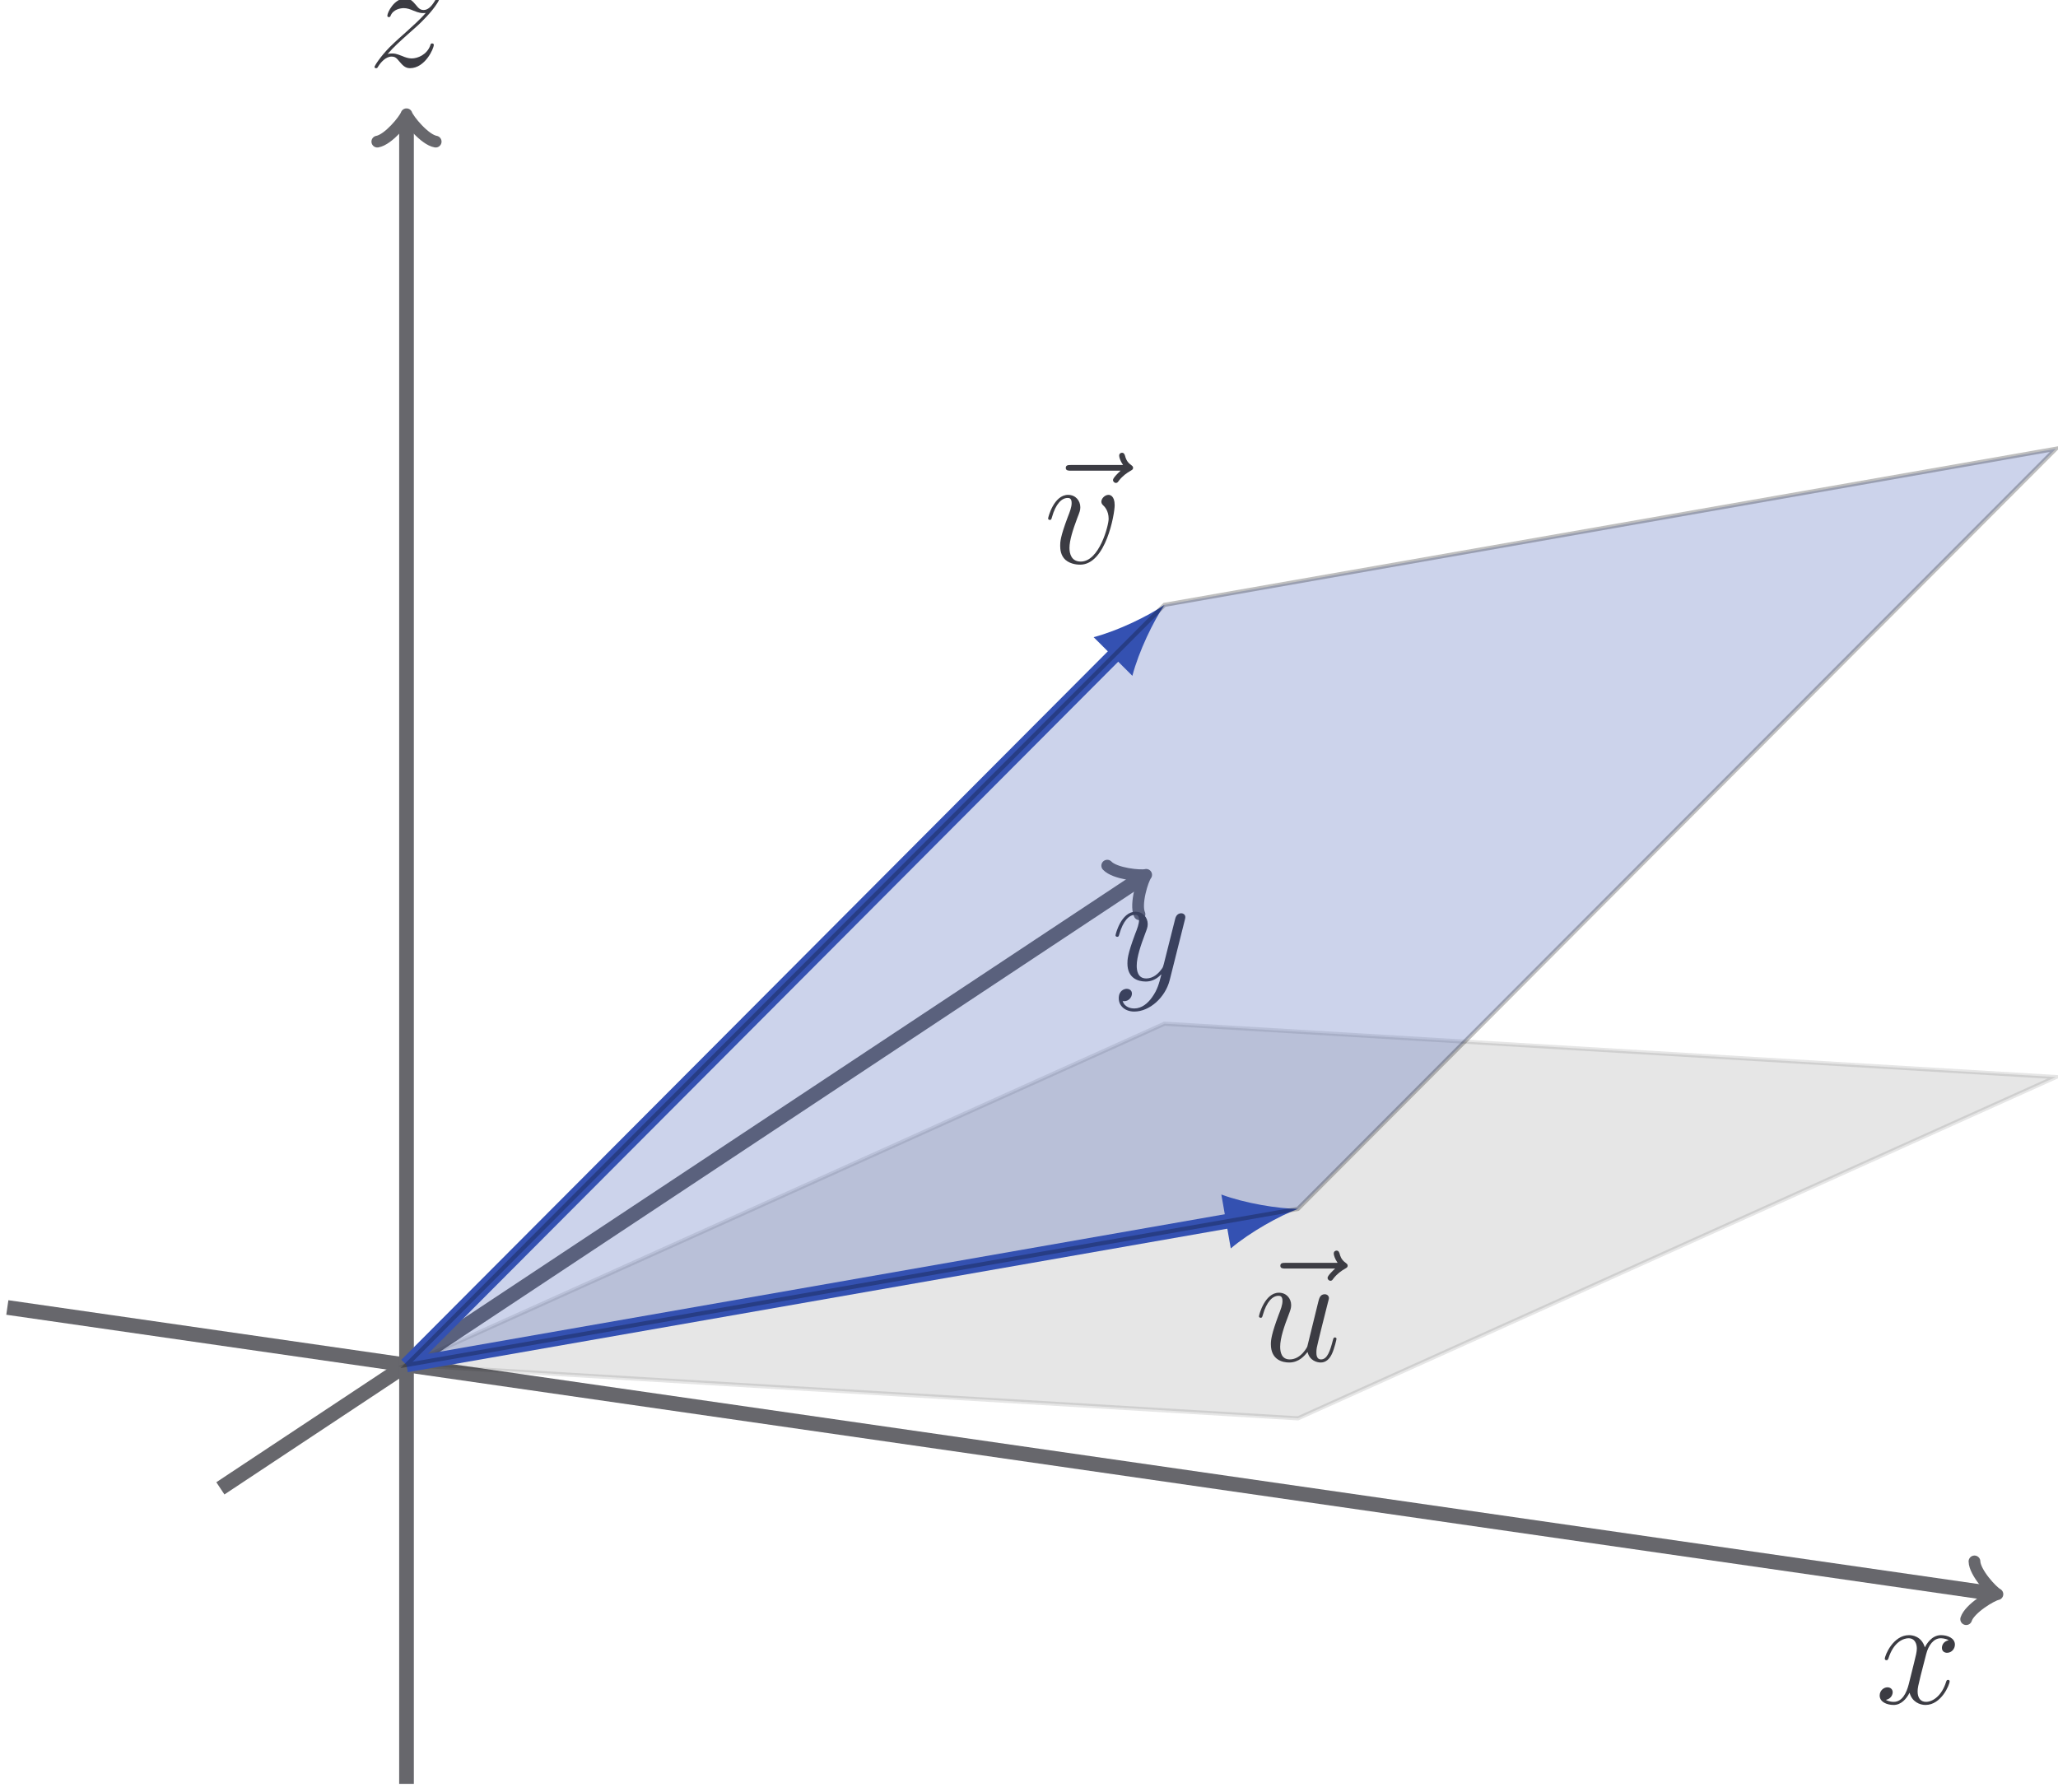
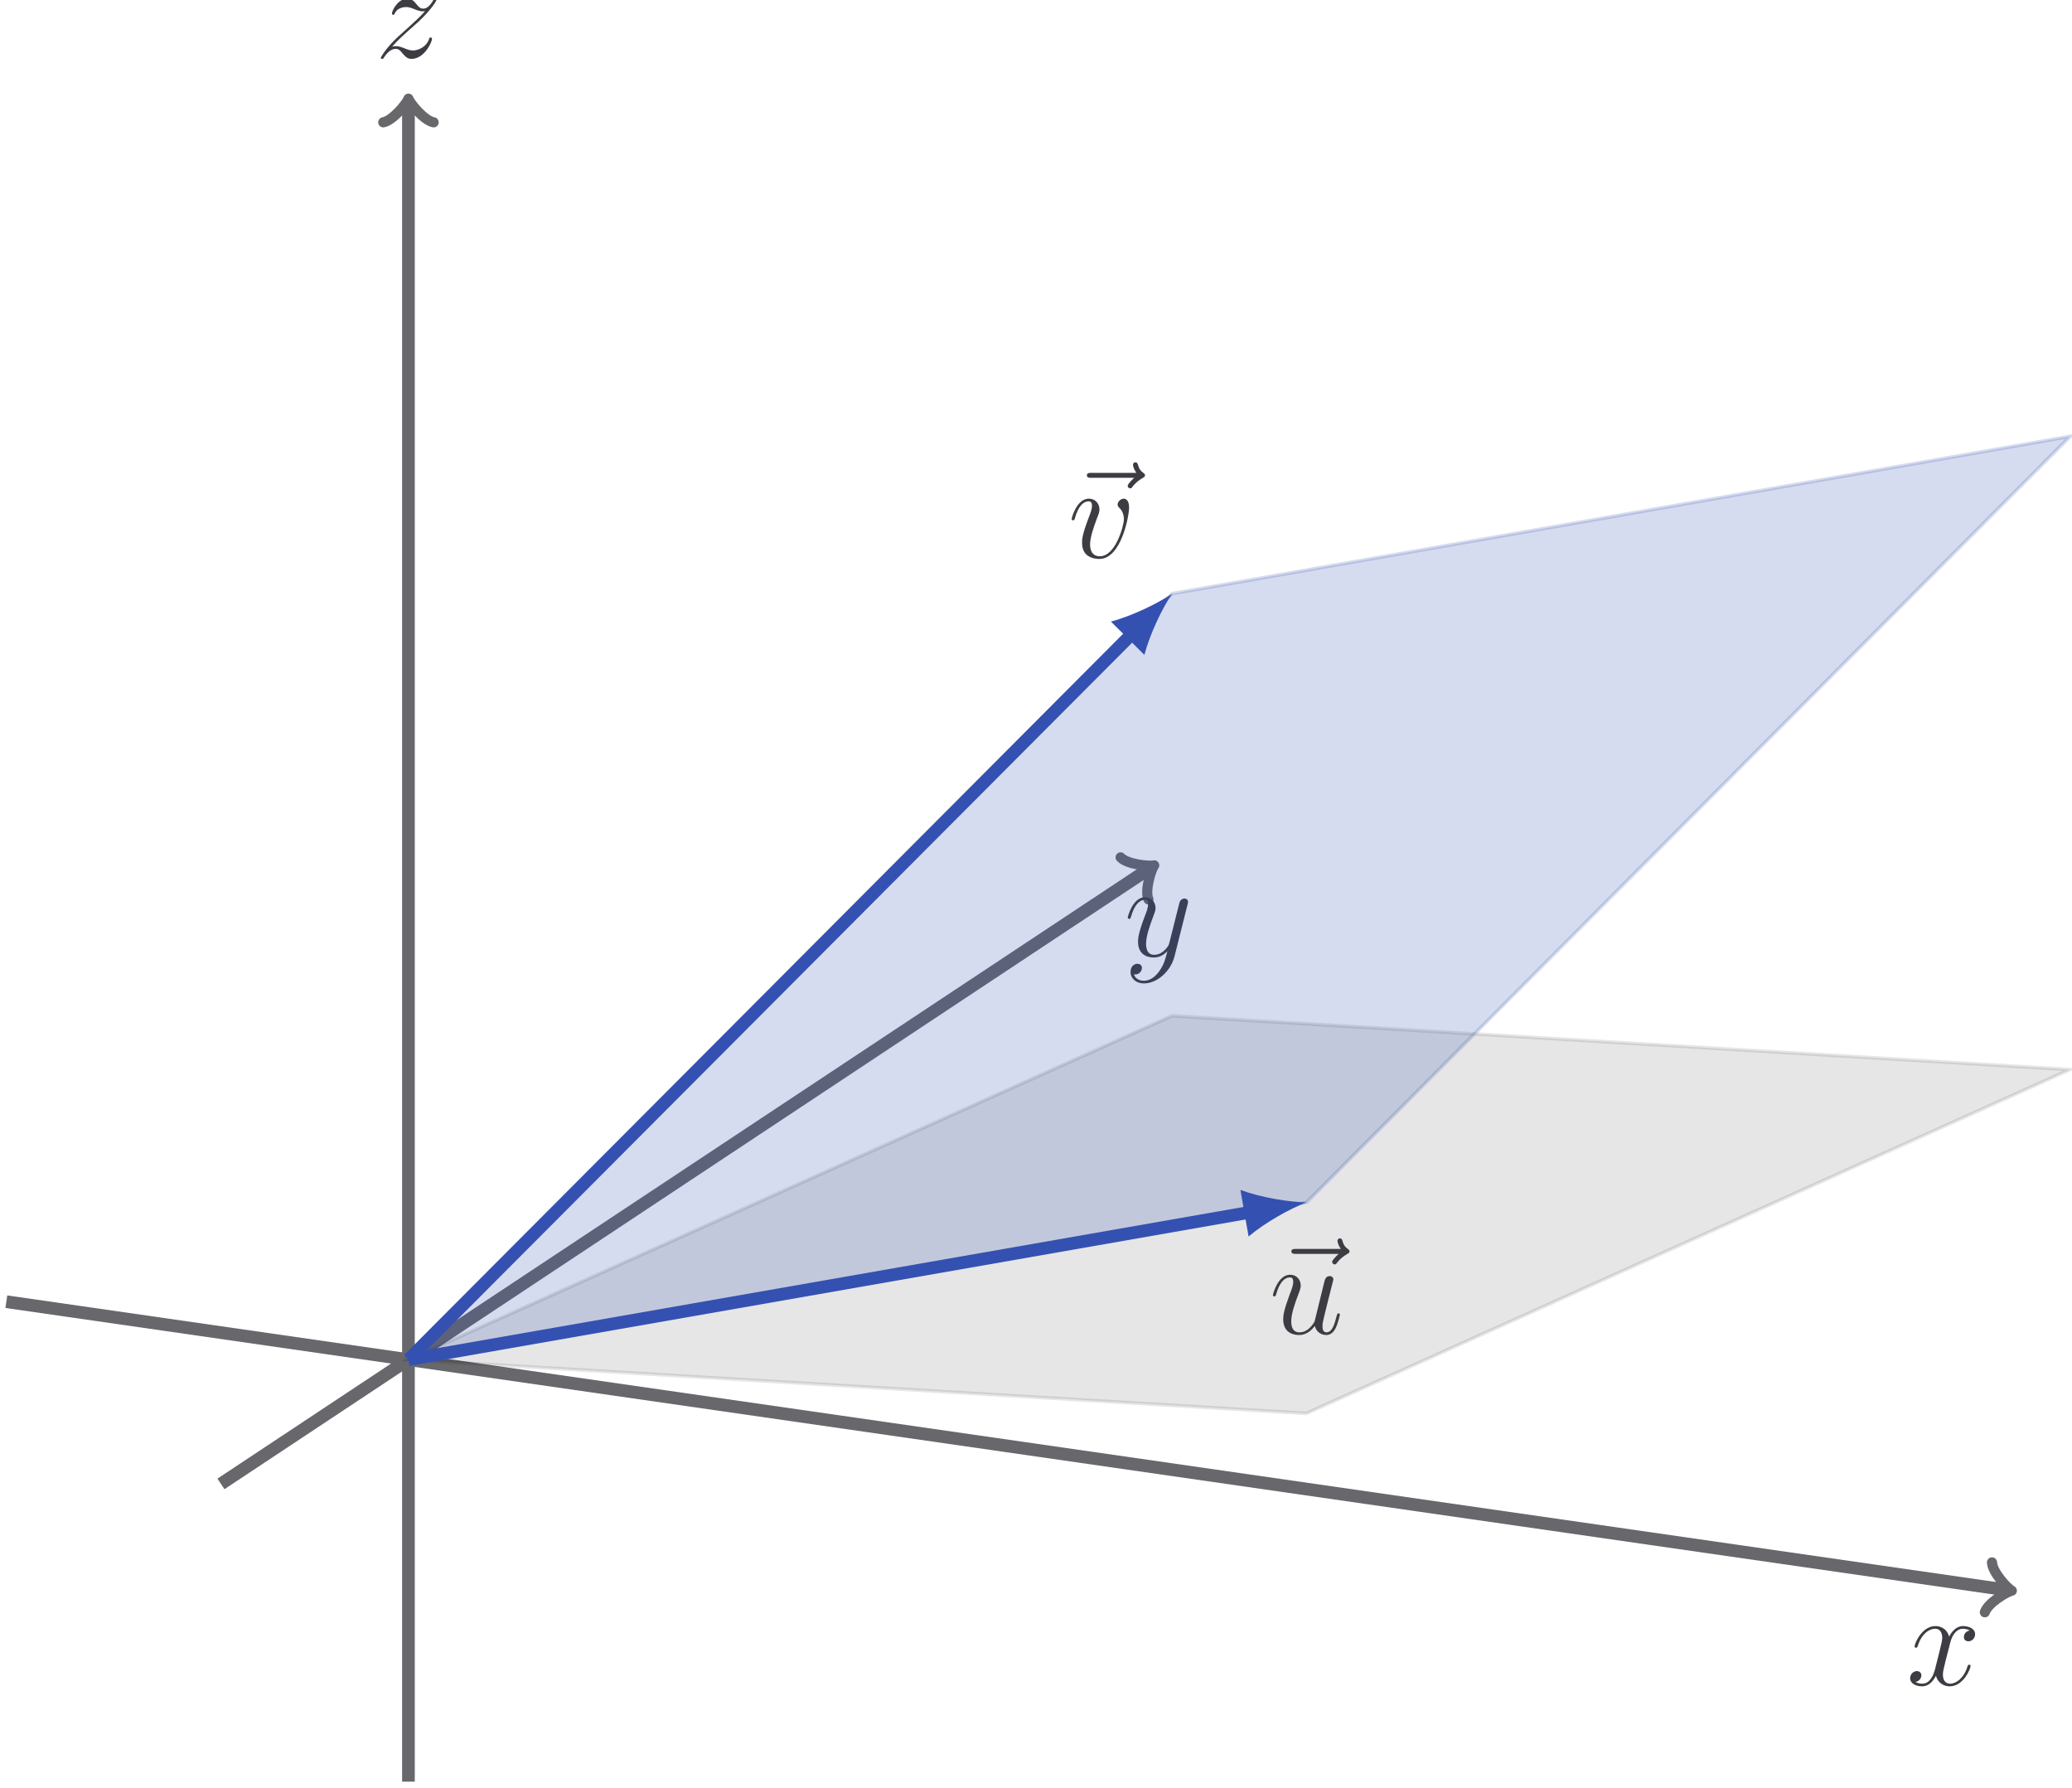
- <svg xmlns="http://www.w3.org/2000/svg" xmlns:xlink="http://www.w3.org/1999/xlink" version="1.1" width="198.678pt" height="172.932pt" viewBox="-67.017 -63.7 198.678 172.932">
+ <svg xmlns="http://www.w3.org/2000/svg" xmlns:xlink="http://www.w3.org/1999/xlink" version="1.1" width="231.677pt" height="199.889pt" viewBox="-67.021 -63.7 231.677 199.889">
  <defs>
    <path id="g0-117" d="M7.89-2.137C7.89-2.212 7.831-2.271 7.741-2.271C7.606-2.271 7.592-2.197 7.532-1.973C7.263-.941 6.994-.149 6.396-.149C5.948-.149 5.948-.643 5.948-.837C5.948-1.181 5.993-1.33 6.142-1.958L6.441-3.183L7.054-5.619C7.158-5.993 7.158-6.022 7.158-6.067C7.158-6.291 6.979-6.441 6.755-6.441C6.321-6.441 6.217-6.067 6.127-5.694L5.066-1.375C5.066-1.375 4.468-.149 3.377-.149C2.6-.149 2.451-.822 2.451-1.375C2.451-2.227 2.869-3.422 3.258-4.423C3.437-4.902 3.512-5.096 3.512-5.395C3.512-6.037 3.049-6.59 2.331-6.59C.956-6.59 .403-4.423 .403-4.304C.403-4.244 .463-4.169 .568-4.169C.702-4.169 .717-4.229 .777-4.438C1.136-5.724 1.719-6.291 2.286-6.291C2.436-6.291 2.675-6.276 2.675-5.798C2.675-5.41 2.511-4.976 2.286-4.408C1.629-2.63 1.554-2.062 1.554-1.614C1.554-.09 2.705 .149 3.318 .149C4.274 .149 4.797-.508 5.096-.867C5.29-.03 6.007 .149 6.366 .149C6.844 .149 7.203-.164 7.442-.672C7.696-1.21 7.89-2.092 7.89-2.137Z" />
    <path id="g0-118" d="M6.829-5.589C6.829-6.531 6.351-6.59 6.232-6.59C5.873-6.59 5.544-6.232 5.544-5.933C5.544-5.753 5.649-5.649 5.709-5.589C5.858-5.455 6.247-5.051 6.247-4.274C6.247-3.646 5.35-.149 3.557-.149C2.645-.149 2.466-.912 2.466-1.465C2.466-2.212 2.809-3.258 3.213-4.334C3.452-4.946 3.512-5.096 3.512-5.395C3.512-6.022 3.064-6.59 2.331-6.59C.956-6.59 .403-4.423 .403-4.304C.403-4.244 .463-4.169 .568-4.169C.702-4.169 .717-4.229 .777-4.438C1.136-5.724 1.719-6.291 2.286-6.291C2.421-6.291 2.675-6.291 2.675-5.798C2.675-5.41 2.511-4.976 2.286-4.408C1.569-2.496 1.569-2.032 1.569-1.674C1.569-1.345 1.614-.732 2.077-.314C2.615 .149 3.362 .149 3.497 .149C5.978 .149 6.829-4.737 6.829-5.589Z" />
    <path id="g0-120" d="M7.173-2.137C7.173-2.212 7.113-2.271 7.024-2.271C6.889-2.271 6.874-2.197 6.829-2.077C6.426-.762 5.559-.149 4.887-.149C4.364-.149 4.08-.538 4.08-1.151C4.08-1.479 4.139-1.719 4.379-2.705L4.902-4.737C5.126-5.634 5.634-6.291 6.321-6.291C6.321-6.291 6.77-6.291 7.083-6.097C6.605-6.007 6.426-5.649 6.426-5.365C6.426-5.006 6.71-4.887 6.919-4.887C7.367-4.887 7.681-5.275 7.681-5.679C7.681-6.306 6.964-6.59 6.336-6.59C5.425-6.59 4.917-5.694 4.782-5.41C4.438-6.531 3.512-6.59 3.243-6.59C1.719-6.59 .912-4.633 .912-4.304C.912-4.244 .971-4.169 1.076-4.169C1.196-4.169 1.225-4.259 1.255-4.319C1.763-5.978 2.765-6.291 3.198-6.291C3.87-6.291 4.005-5.664 4.005-5.305C4.005-4.976 3.915-4.633 3.736-3.915L3.228-1.868C3.004-.971 2.57-.149 1.778-.149C1.704-.149 1.33-.149 1.016-.344C1.554-.448 1.674-.897 1.674-1.076C1.674-1.375 1.45-1.554 1.166-1.554C.807-1.554 .418-1.24 .418-.762C.418-.134 1.121 .149 1.763 .149C2.481 .149 2.989-.418 3.303-1.031C3.542-.149 4.289 .149 4.842 .149C6.366 .149 7.173-1.808 7.173-2.137Z" />
    <path id="g0-121" d="M7.098-5.813C7.113-5.888 7.143-5.978 7.143-6.067C7.143-6.291 6.964-6.441 6.74-6.441C6.605-6.441 6.291-6.381 6.172-5.933L5.066-1.539C4.991-1.27 4.991-1.24 4.872-1.076C4.573-.658 4.08-.149 3.362-.149C2.526-.149 2.451-.971 2.451-1.375C2.451-2.227 2.854-3.377 3.258-4.453C3.422-4.887 3.512-5.096 3.512-5.395C3.512-6.022 3.064-6.59 2.331-6.59C.956-6.59 .403-4.423 .403-4.304C.403-4.244 .463-4.169 .568-4.169C.702-4.169 .717-4.229 .777-4.438C1.136-5.694 1.704-6.291 2.286-6.291C2.421-6.291 2.675-6.291 2.675-5.798C2.675-5.41 2.511-4.976 2.286-4.408C1.554-2.451 1.554-1.958 1.554-1.599C1.554-.179 2.57 .149 3.318 .149C3.751 .149 4.289 .015 4.812-.538L4.827-.523C4.603 .359 4.453 .941 3.93 1.674C3.527 2.242 2.944 2.75 2.212 2.75C2.032 2.75 1.315 2.72 1.091 2.032C1.136 2.047 1.24 2.047 1.24 2.047C1.689 2.047 1.988 1.659 1.988 1.315S1.704 .852 1.479 .852C1.24 .852 .717 1.031 .717 1.763C.717 2.526 1.36 3.049 2.212 3.049C3.706 3.049 5.215 1.674 5.634 .015L7.098-5.813Z" />
    <path id="g0-122" d="M6.366-2.092C6.366-2.152 6.351-2.242 6.202-2.242C6.082-2.242 6.067-2.182 6.022-2.032C5.694-1.151 4.812-.792 4.229-.792C3.915-.792 3.616-.897 3.303-1.031C2.705-1.27 2.54-1.27 2.346-1.27C2.197-1.27 2.032-1.27 1.898-1.21C2.54-1.943 3.064-2.406 3.811-3.078C4.707-3.856 5.096-4.229 5.305-4.453C6.351-5.484 6.874-6.351 6.874-6.471S6.725-6.59 6.725-6.59C6.62-6.59 6.59-6.531 6.516-6.426C6.142-5.783 5.783-5.469 5.395-5.469C5.081-5.469 4.917-5.604 4.633-5.963C4.319-6.336 4.065-6.59 3.631-6.59C2.54-6.59 1.883-5.23 1.883-4.917C1.883-4.872 1.898-4.782 2.032-4.782C2.152-4.782 2.167-4.842 2.212-4.946C2.466-5.544 3.183-5.649 3.467-5.649C3.781-5.649 4.08-5.544 4.394-5.41C4.961-5.171 5.2-5.171 5.35-5.171C5.455-5.171 5.514-5.171 5.589-5.186C5.096-4.603 4.289-3.885 3.616-3.273C2.66-2.436 2.406-2.167 2.107-1.883C1.196-.956 .643-.075 .643 .03C.643 .12 .717 .149 .807 .149S.912 .134 1.016-.045C1.255-.418 1.733-.971 2.286-.971C2.6-.971 2.75-.867 3.049-.493C3.333-.164 3.587 .149 4.065 .149C5.529 .149 6.366-1.748 6.366-2.092Z" />
    <path id="g0-126" d="M9.205-9.205C9.205-9.34 9.086-9.415 8.996-9.489C8.578-9.773 8.473-10.177 8.428-10.356C8.384-10.476 8.339-10.655 8.13-10.655C8.04-10.655 7.861-10.595 7.861-10.371C7.861-10.237 7.95-9.878 8.234-9.474H3.213C2.959-9.474 2.705-9.474 2.705-9.191C2.705-8.922 2.974-8.922 3.213-8.922H7.995C7.816-8.757 7.263-8.234 7.263-8.025C7.263-7.875 7.397-7.741 7.547-7.741C7.681-7.741 7.741-7.831 7.846-7.98C8.204-8.428 8.608-8.712 8.951-8.907C9.101-8.996 9.205-9.041 9.205-9.205Z" />
  </defs>
  <g id="page1">
-     <path d="M-66.309 62.531L125.289 90.137" stroke="#67676c" fill="none" stroke-width="1.417" stroke-miterlimit="10" />
-     <path d="M123.597 87.047C123.621 88.117 125.312 89.961 125.812 90.211C125.261 90.309 123.121 91.602 122.797 92.621" stroke="#67676c" fill="none" stroke-width="1.134" stroke-miterlimit="10" stroke-linecap="round" stroke-linejoin="round" />
-     <g fill="#3c3c43" transform="matrix(1 0 0 1 141.802 32.6739)">
-       <use x="-27.774" y="68.082" xlink:href="#g0-120" />
+     <path d="M-66.312 81.824L157.403 114.059" stroke="#67676c" fill="none" stroke-width="1.417" stroke-miterlimit="10" />
+     <path d="M155.711 110.969C155.738 112.039 157.426 113.883 157.926 114.133C157.375 114.23 155.234 115.523 154.91 116.543" stroke="#67676c" fill="none" stroke-width="1.134" stroke-miterlimit="10" stroke-linecap="round" stroke-linejoin="round" />
+     <g fill="#3c3c43" transform="matrix(1 0 0 1 167.4924 36.3754)">
+       <use x="-21.351" y="88.302" xlink:href="#g0-120" />
    </g>
-     <path d="M-45.742 79.992L43.191 21.055" stroke="#67676c" fill="none" stroke-width="1.417" stroke-miterlimit="10" />
-     <path d="M39.875 19.875C40.605 20.656 43.098 20.906 43.633 20.762C43.289 21.199 42.551 23.59 42.988 24.57" stroke="#67676c" fill="none" stroke-width="1.134" stroke-miterlimit="10" stroke-linecap="round" stroke-linejoin="round" />
-     <g fill="#3c3c43" transform="matrix(1 0 0 1 68.0445 -37.1692)">
-       <use x="-27.774" y="68.082" xlink:href="#g0-121" />
+     <path d="M-42.316 102.195L61.598 33.336" stroke="#67676c" fill="none" stroke-width="1.417" stroke-miterlimit="10" />
+     <path d="M58.277 32.152C59.008 32.937 61.5 33.187 62.035 33.043C61.691 33.48 60.953 35.871 61.391 36.848" stroke="#67676c" fill="none" stroke-width="1.134" stroke-miterlimit="10" stroke-linecap="round" stroke-linejoin="round" />
+     <g fill="#3c3c43" transform="matrix(1 0 0 1 80.0245 -45.108)">
+       <use x="-21.351" y="88.302" xlink:href="#g0-121" />
    </g>
-     <path d="M-27.773 108.523V-52.141" stroke="#67676c" fill="none" stroke-width="1.417" stroke-miterlimit="10" />
-     <path d="M-30.59-50.027C-29.535-50.203-27.949-52.141-27.773-52.668C-27.598-52.141-26.012-50.203-24.957-50.027" stroke="#67676c" fill="none" stroke-width="1.134" stroke-miterlimit="10" stroke-linecap="round" stroke-linejoin="round" />
-     <g fill="#3c3c43" transform="matrix(1 0 0 1 -3.7317 -125.3477)">
-       <use x="-27.774" y="68.082" xlink:href="#g0-122" />
+     <path d="M-21.352 135.481V-52.14" stroke="#67676c" fill="none" stroke-width="1.417" stroke-miterlimit="10" />
+     <path d="M-24.168-50.027C-23.113-50.207-21.527-52.141-21.352-52.668C-21.176-52.141-19.59-50.207-18.535-50.027" stroke="#67676c" fill="none" stroke-width="1.134" stroke-miterlimit="10" stroke-linecap="round" stroke-linejoin="round" />
+     <g fill="#3c3c43" transform="matrix(1 0 0 1 -3.7317 -145.5674)">
+       <use x="-21.351" y="88.302" xlink:href="#g0-122" />
    </g>
-     <path d="M-27.773 68.082L58.285 73.234L131.461 40.285L45.402 35.133Z" fill-opacity=".1" />
-     <path d="M-27.773 68.082L58.285 73.234L131.461 40.285L45.402 35.133Z" stroke="#000" fill="none" stroke-width=".399" stroke-miterlimit="10" stroke-opacity=".1" />
-     <path d="M-27.773 68.082L52.039 54.105" stroke="#3451b2" fill="none" stroke-width="1.417" stroke-miterlimit="10" />
-     <path d="M58.281 53.012C56.371 52.992 53.184 52.477 50.891 51.625L51.801 56.828C53.672 55.25 56.492 53.684 58.281 53.012" fill="#3451b2" />
-     <g fill="#3c3c43" transform="matrix(1 0 0 1 81.8926 -.3875)">
-       <use x="-28.011" y="68.082" xlink:href="#g0-126" />
-       <use x="-27.774" y="68.082" xlink:href="#g0-117" />
+     <path d="M-21.352 88.301L79.051 94.312L164.426 55.871L64.023 49.863Z" fill-opacity=".1" />
+     <path d="M-21.352 88.301L79.051 94.312L164.426 55.871L64.023 49.863Z" stroke="#000" fill="none" stroke-width=".399" stroke-miterlimit="10" stroke-opacity=".1" />
+     <path d="M-21.352 88.301L72.824 71.812" stroke="#3451b2" fill="none" stroke-width="1.417" stroke-miterlimit="10" />
+     <path d="M79.066 70.719C77.156 70.695 73.969 70.18 71.676 69.332L72.586 74.535C74.457 72.957 77.277 71.391 79.066 70.719" fill="#3451b2" />
+     <g fill="#3c3c43" transform="matrix(1 0 0 1 96.2553 -2.9024)">
+       <use x="-21.588" y="88.302" xlink:href="#g0-126" />
+       <use x="-21.351" y="88.302" xlink:href="#g0-117" />
    </g>
-     <path d="M-27.773 68.082L40.93-.816" stroke="#3451b2" fill="none" stroke-width="1.417" stroke-miterlimit="10" />
-     <path d="M45.402-5.305C43.828-4.223 40.926-2.809 38.562-2.184L42.301 1.547C42.922-.82 44.328-3.727 45.402-5.305" fill="#3451b2" />
-     <g fill="#3c3c43" transform="matrix(1 0 0 1 61.5375 -77.41586)">
-       <use x="-28.37" y="68.082" xlink:href="#g0-126" />
-       <use x="-27.774" y="68.082" xlink:href="#g0-118" />
+     <path d="M-21.352 88.301L59.562 7.152" stroke="#3451b2" fill="none" stroke-width="1.417" stroke-miterlimit="10" />
+     <path d="M64.039 2.668C62.465 3.746 59.563 5.164 57.195 5.789L60.938 9.516C61.555 7.152 62.961 4.246 64.039 2.668" fill="#3451b2" />
+     <g fill="#3c3c43" transform="matrix(1 0 0 1 73.7505 -89.66397)">
+       <use x="-21.947" y="88.302" xlink:href="#g0-126" />
+       <use x="-21.351" y="88.302" xlink:href="#g0-118" />
    </g>
-     <path d="M-27.773 68.082L58.281 53.012L131.461-20.375L45.402-5.305Z" fill="#3451b2" fill-opacity=".25" />
-     <path d="M-27.773 68.082L58.281 53.012L131.461-20.375L45.402-5.305Z" stroke="#000" fill="none" stroke-width=".399" stroke-miterlimit="10" stroke-opacity=".25" />
+     <path d="M-21.352 88.301L79.067 70.719L164.457-14.918L64.039 2.668Z" fill="#3451b2" fill-opacity=".2" />
+     <path d="M-21.352 88.301L79.067 70.719L164.457-14.918L64.039 2.668Z" stroke="#3451b2" fill="none" stroke-width=".399" stroke-miterlimit="10" stroke-opacity=".2" />
  </g>
</svg>
